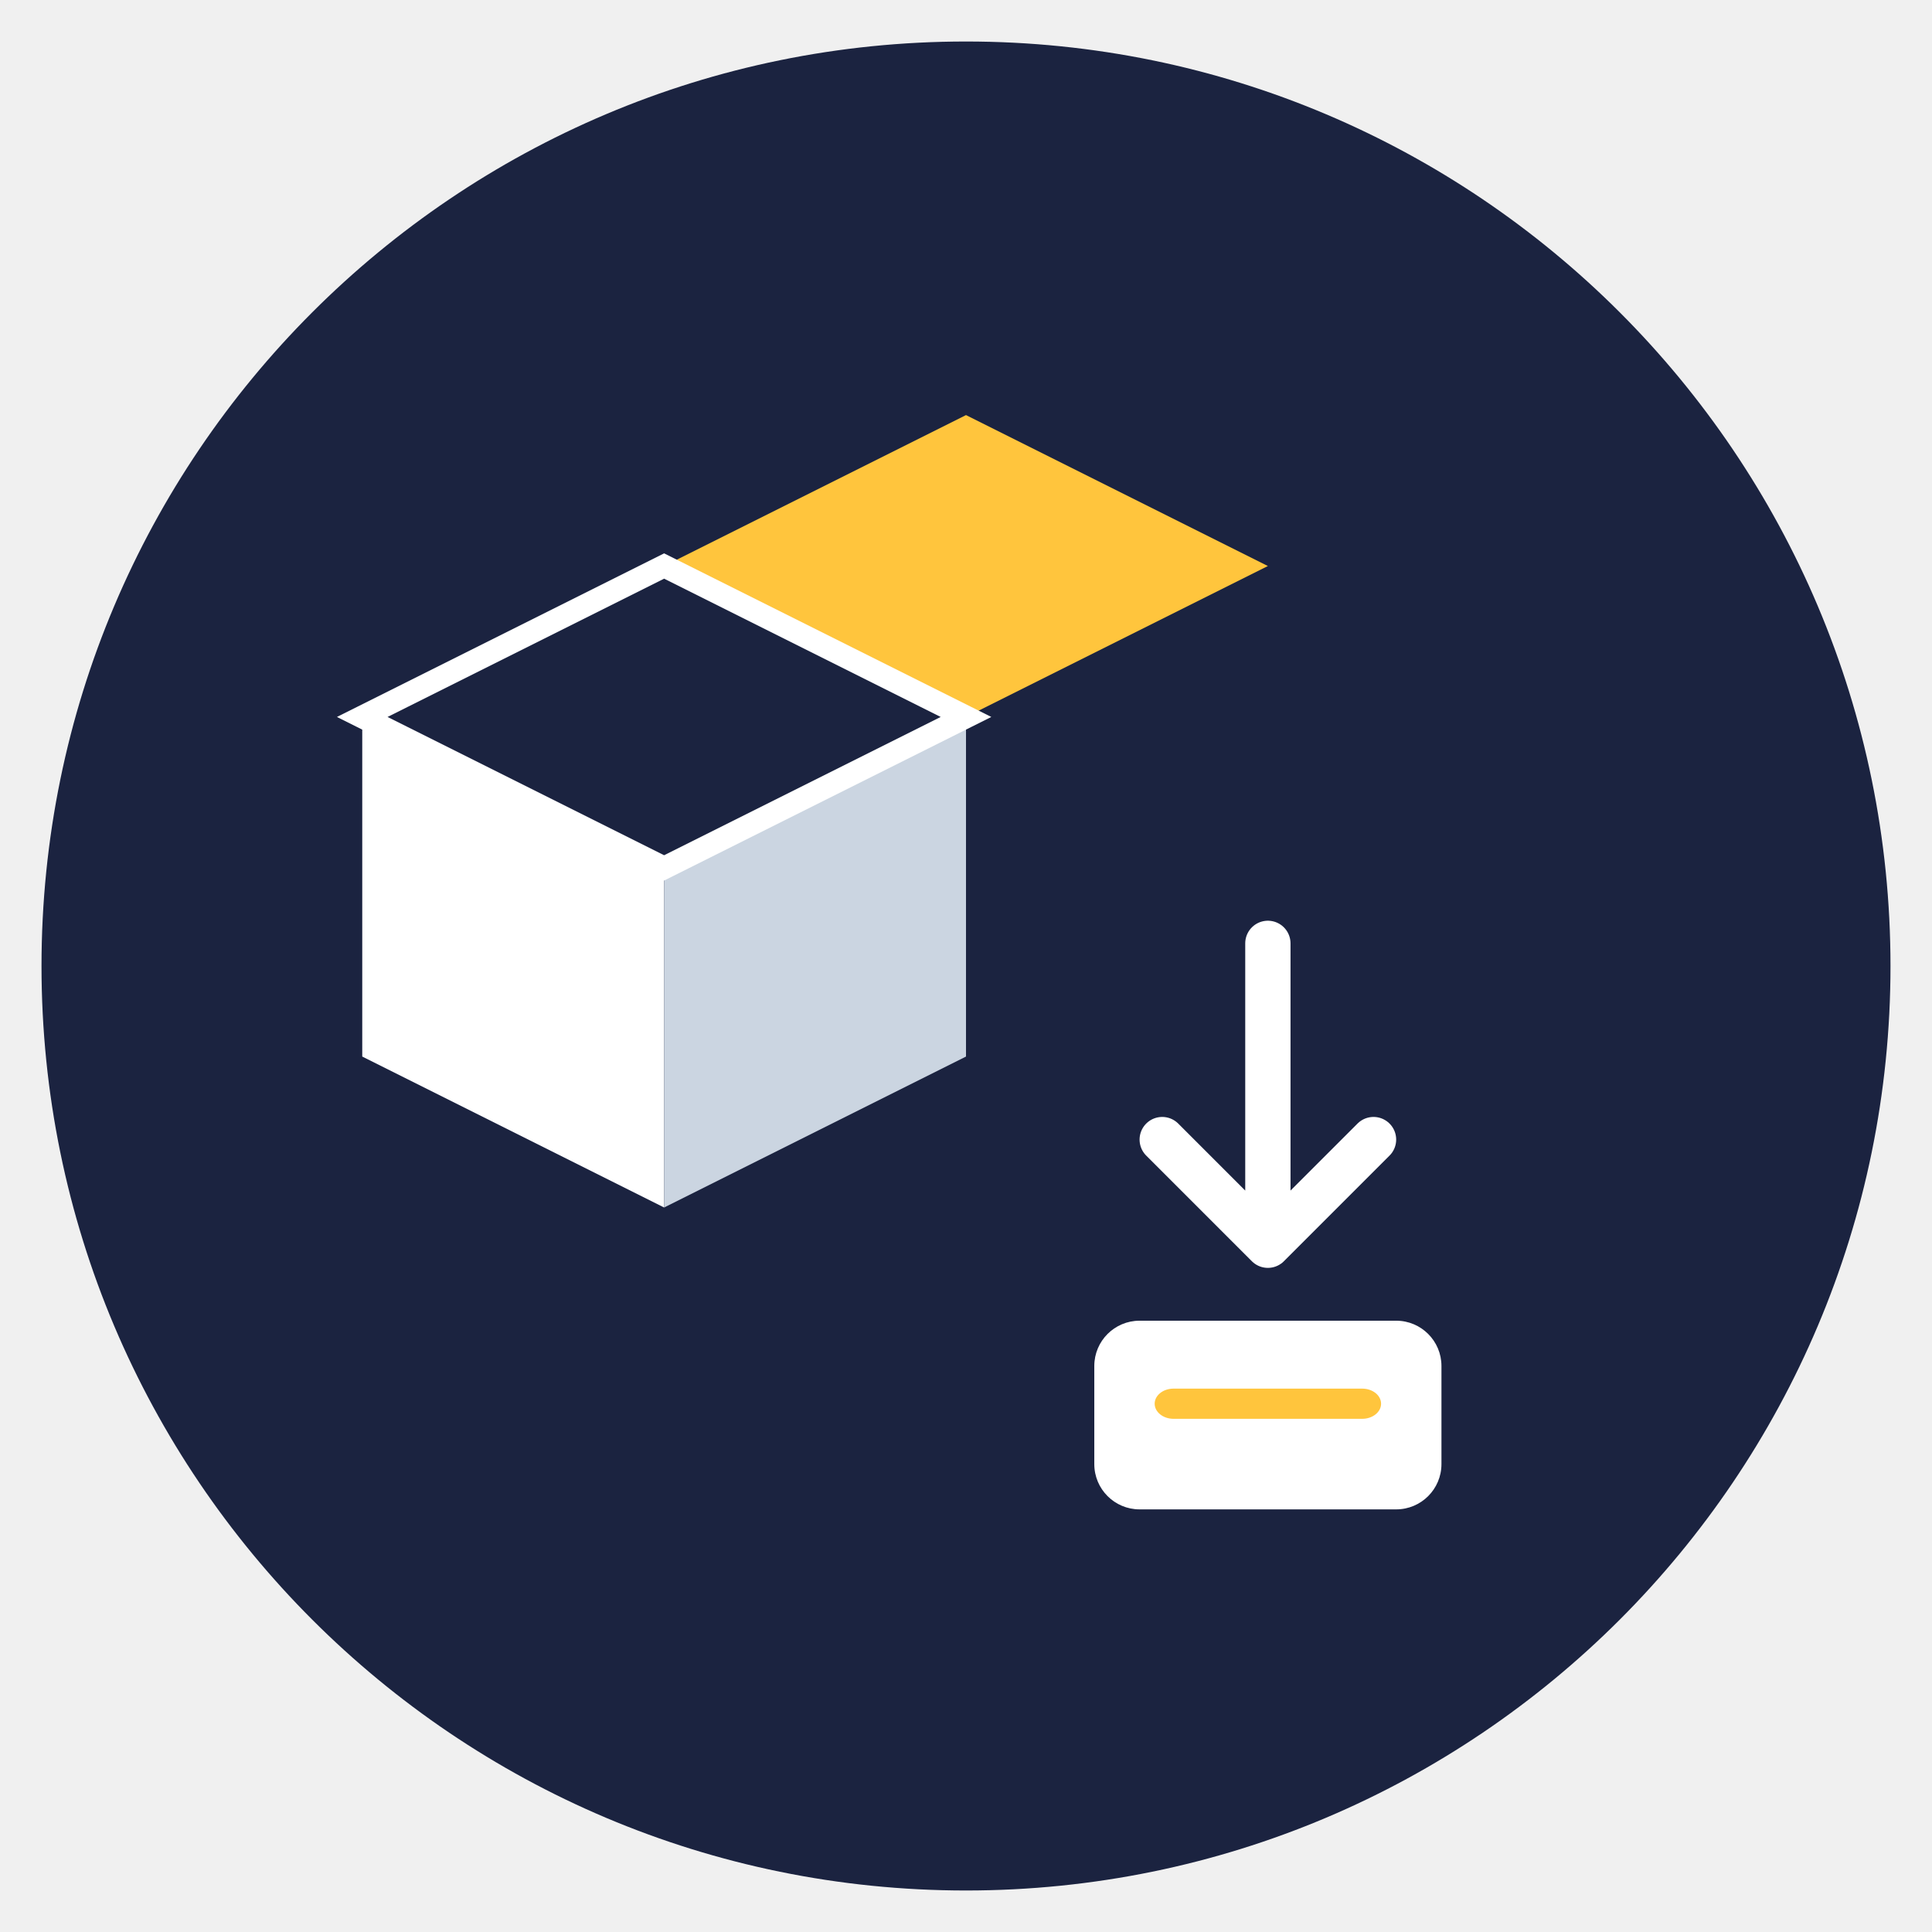
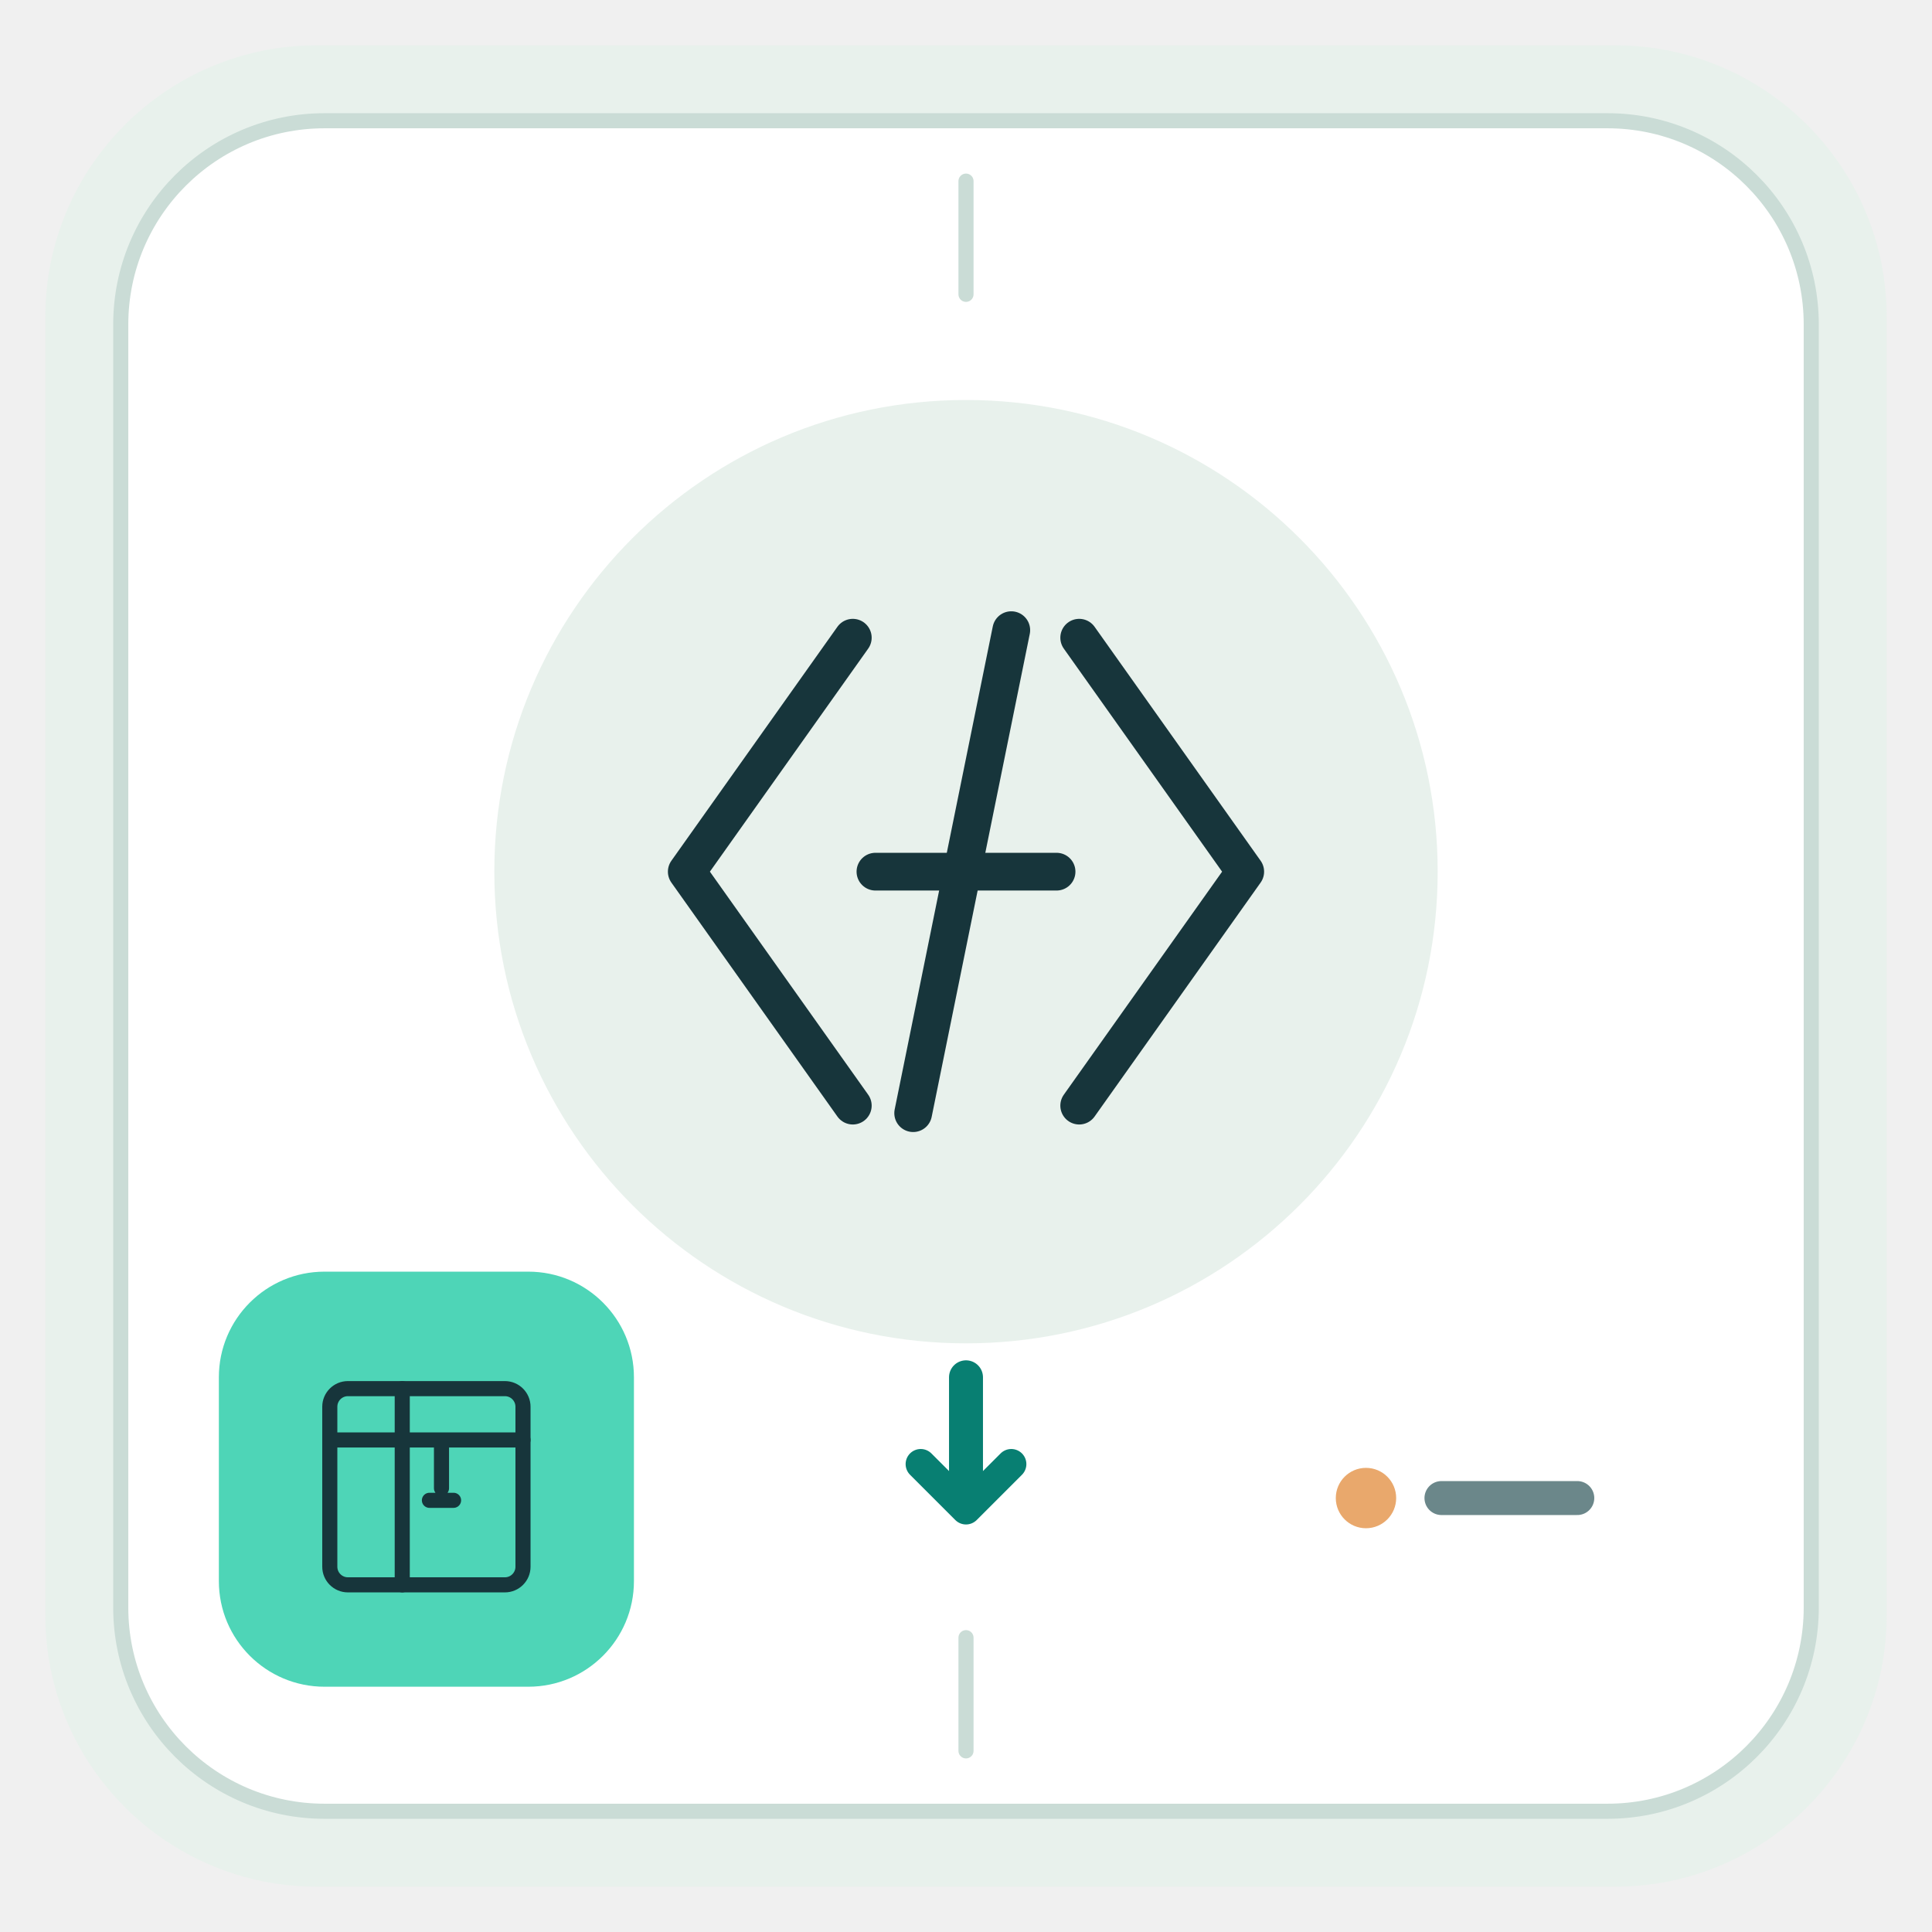
<svg xmlns="http://www.w3.org/2000/svg" viewBox="0 0 512 512" role="img" aria-labelledby="title description">
-   <circle cx="256" cy="256" r="245" fill="#1B2340" />
-   <path d="M176 150l80 40 80-40-80-40z" fill="#FFC53D" />
-   <path d="M96 190l80 40v90l-80-40z" fill="#FFFFFF" />
-   <path d="M256 190l-80 40v90l80-40z" fill="#CBD5E1" />
-   <path d="M96 190l80-40 80 40-80 40z" fill="none" stroke="#FFFFFF" stroke-width="6" />
-   <path d="M336 250v80m0 0l-28-28m28 28l28-28" fill="none" stroke="#FFFFFF" stroke-linecap="round" stroke-linejoin="round" stroke-width="12" />
-   <rect x="290" y="350" width="92" height="50" rx="12" fill="#FFFFFF" />
-   <rect x="306" y="368" width="60" height="8" rx="5" fill="#FFC53D" />
+   <rect x="12" y="12" width="488" height="488" rx="72" fill="#E8F1EC" />
+   <rect x="32" y="32" width="448" height="448" rx="54" fill="#FFFFFF" stroke="#CADCD6" stroke-width="4" />
+   <path d="M256 48v30M256 434v30" stroke="#CADCD6" stroke-width="4" stroke-linecap="round" />
+   <circle cx="256" cy="231" r="125" fill="#E8F1EC" />
+   <g transform="translate(156 131) scale(2.00)" fill="none" stroke="#17353B" stroke-width="5" stroke-linecap="round" stroke-linejoin="round">
+     <path d="m35 19-22 31 22 31m30-62 22 31-22 31M56 18 43 82" />
+     <path d="M38 50h24" />
+   </g>
+   <path d="M256 365v34" stroke="#087F72" stroke-width="9" stroke-linecap="round" />
+   <path d="m244 388 12 12 12-12" fill="none" stroke="#087F72" stroke-width="8" stroke-linecap="round" stroke-linejoin="round" />
+   <rect x="58" y="337" width="110" height="110" rx="28" fill="#4ED5B7" />
+   <g transform="translate(73 352) scale(0.80)" fill="none" stroke="#17353B" stroke-width="5" stroke-linecap="round" stroke-linejoin="round">
+     <rect x="18" y="20" width="64" height="65" rx="6" />
+     <path d="M18 37h64M42 20v65m13-47v15m-4 4h8" />
+   </g>
+   <circle cx="362" cy="397" r="8" fill="#E9A86C" />
+   <path d="M382 397h36" stroke="#6B878A" stroke-width="9" stroke-linecap="round" />
</svg>
